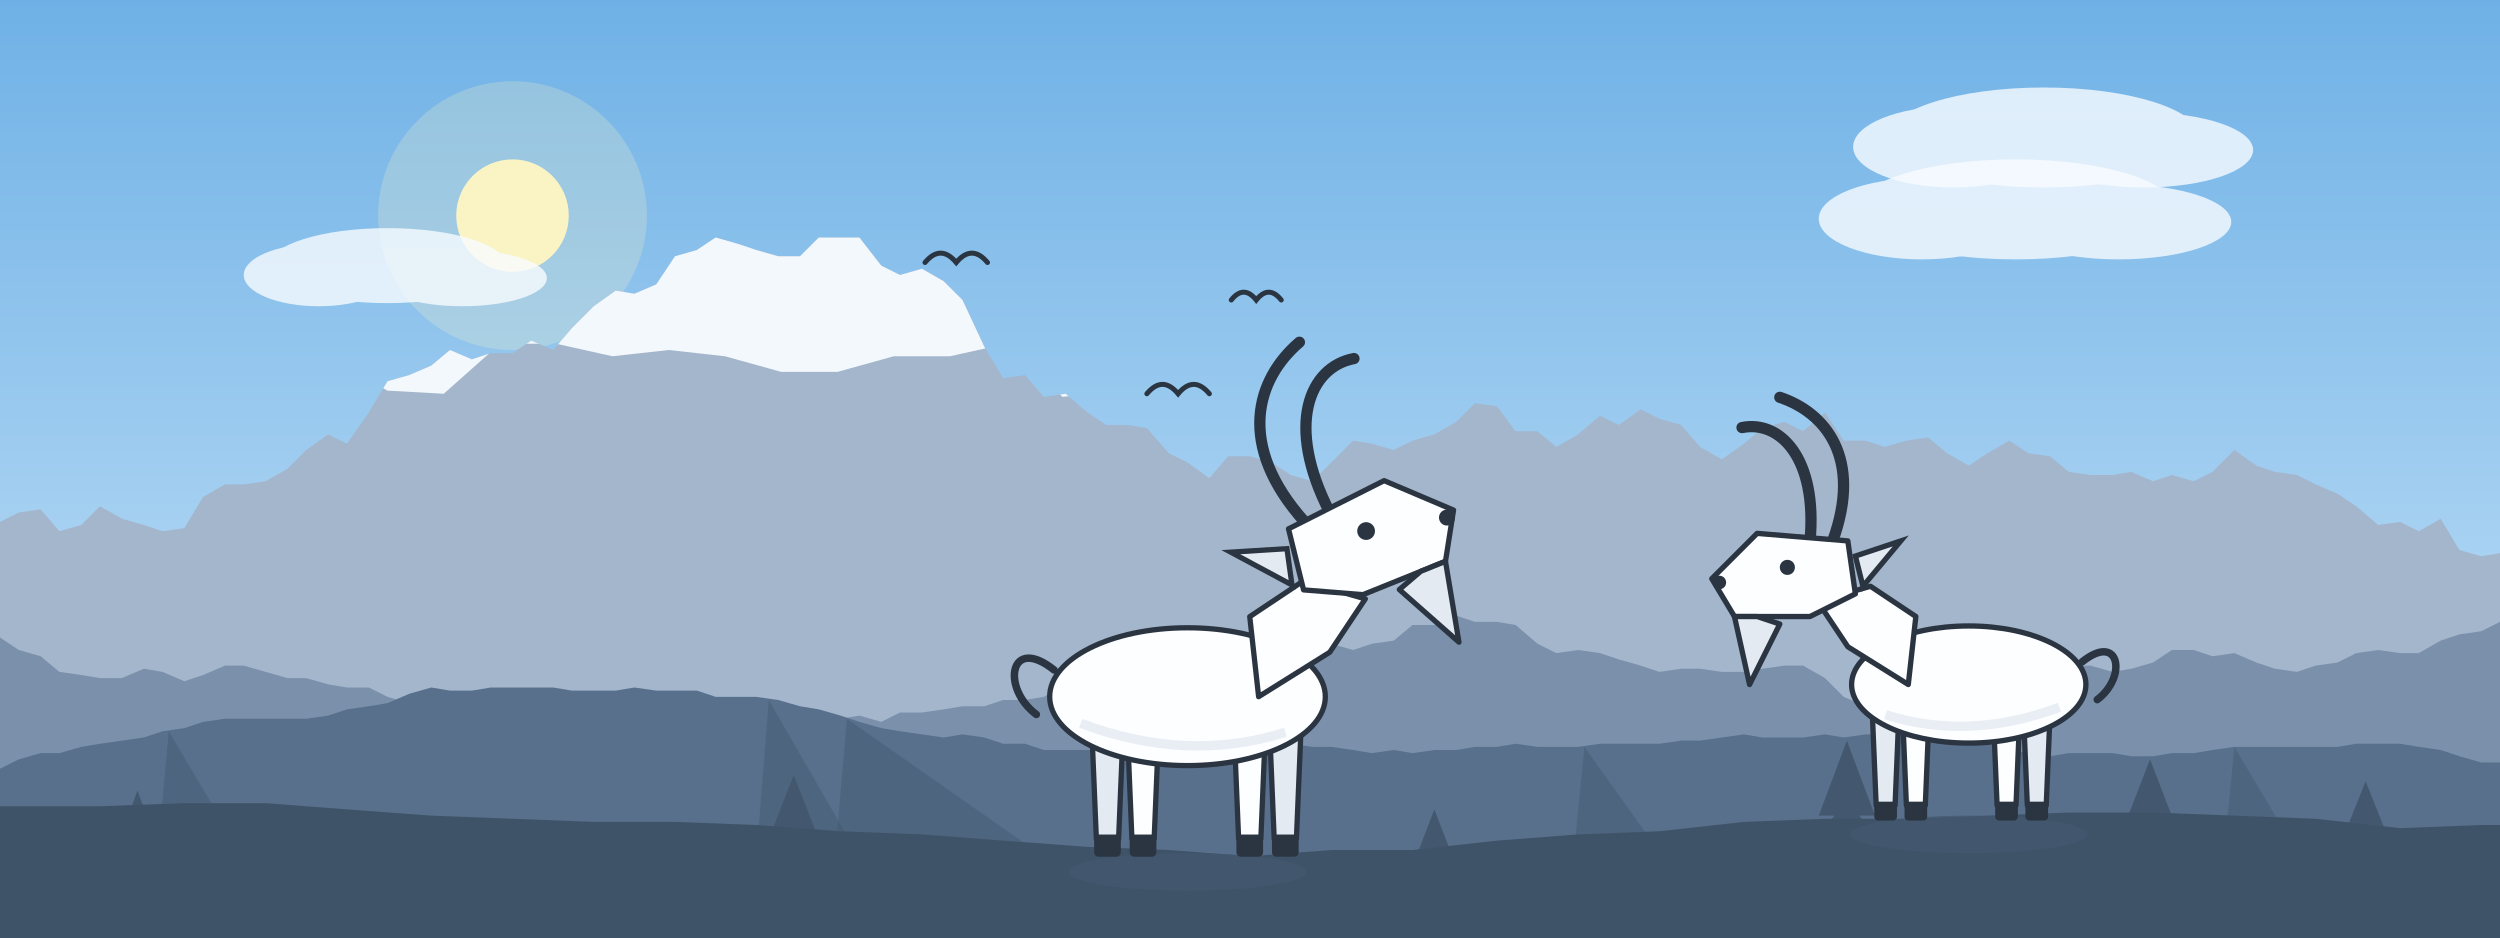
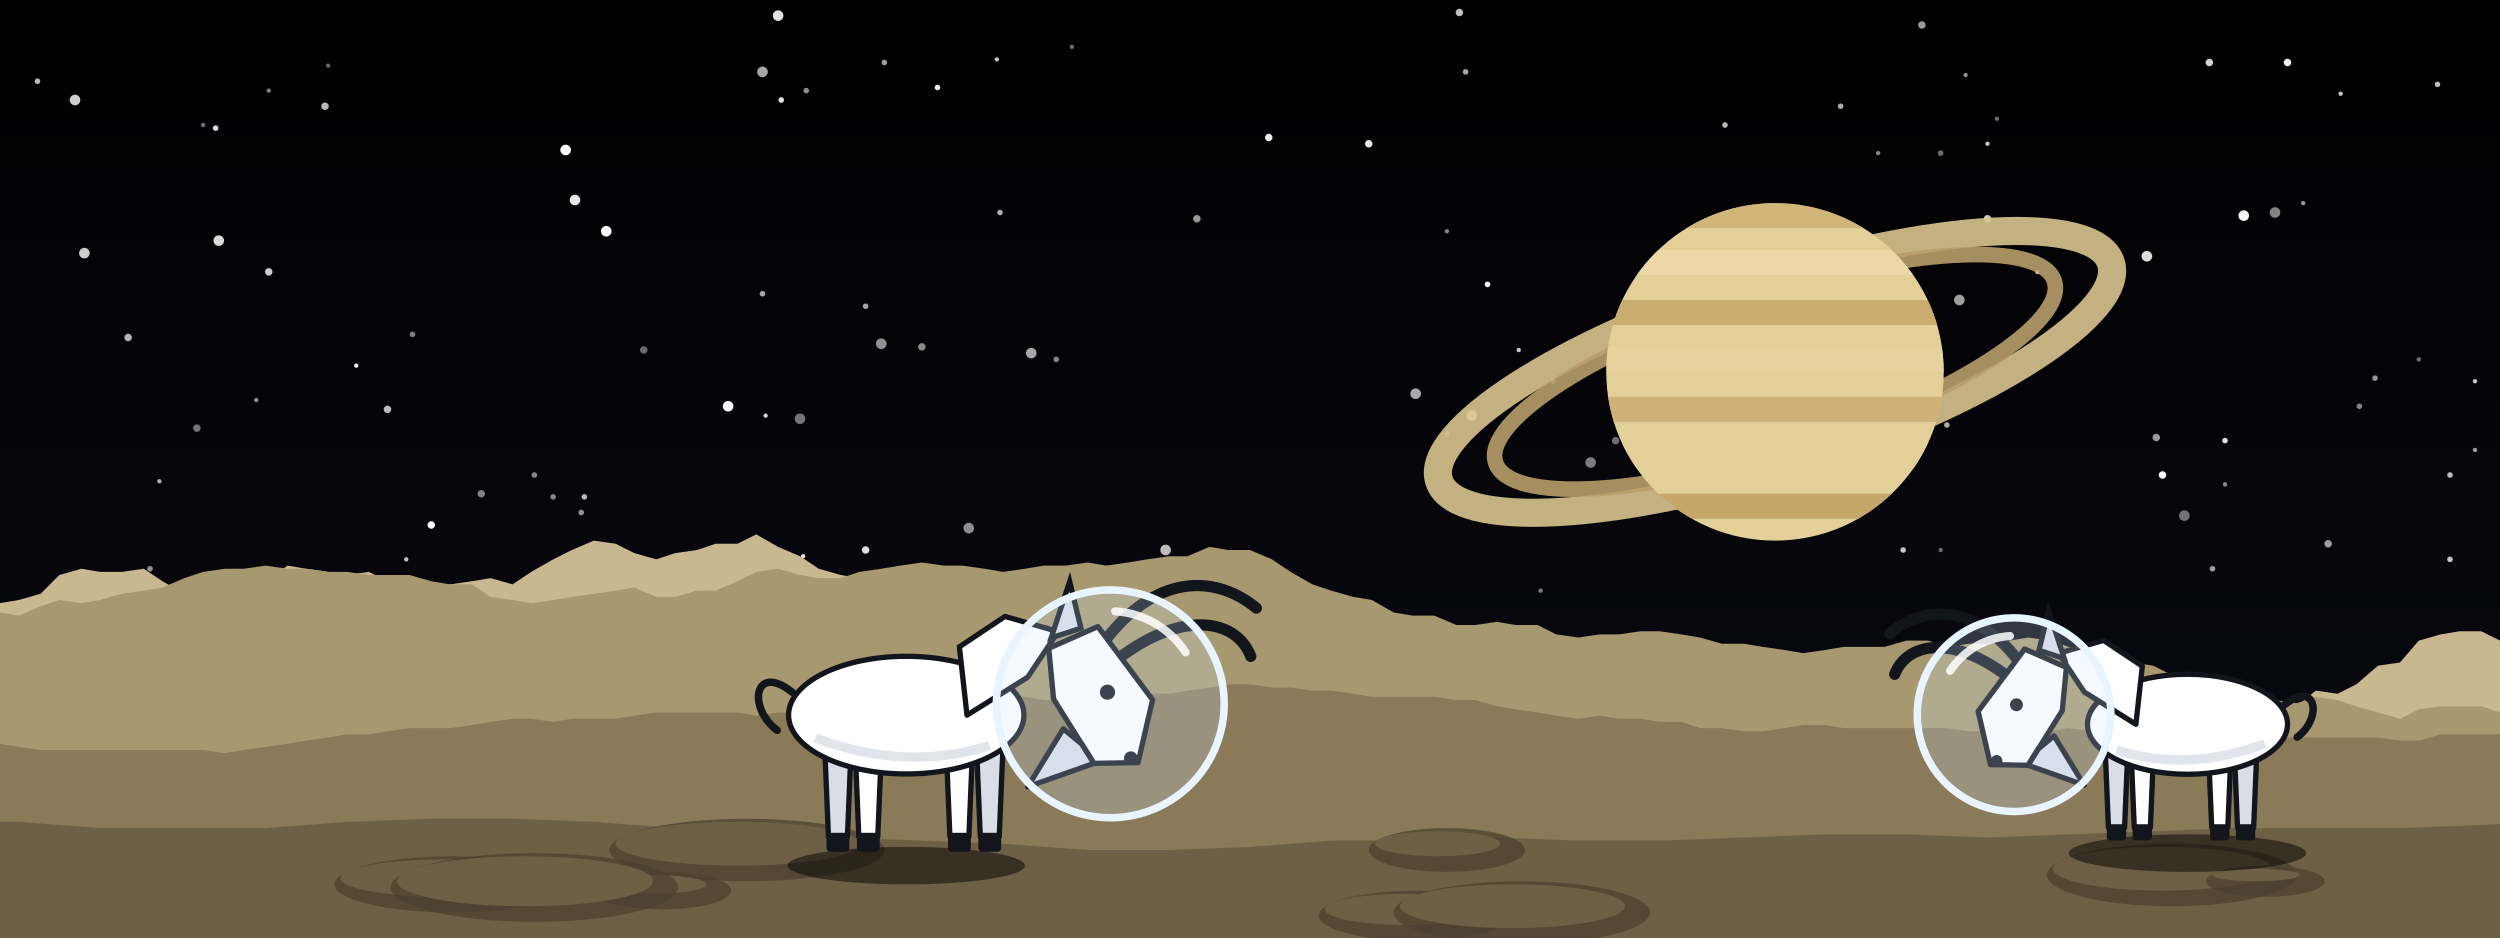
<svg xmlns="http://www.w3.org/2000/svg" viewBox="0 0 800 300" role="img" aria-labelledby="t8">
  <defs>
    <linearGradient id="g8" x1="0" y1="0" x2="0" y2="1">
-       <stop offset="0" stop-color="#6fb1e6" />
-       <stop offset="1" stop-color="#cfe8fa" />
+       <stop offset="0" stop-color="#000000" />
+       <stop offset="1" stop-color="#0a0a14" />
    </linearGradient>
  </defs>
  <rect width="800" height="300" fill="url(#g8)" />
-   <circle cx="164" cy="69" r="18" fill="#fff7c2" opacity=".95" />
-   <circle cx="164" cy="69" r="43" fill="#fff7c2" opacity=".22" />
-   <g fill="#f7fbff" opacity="0.8">
-     <ellipse cx="645" cy="67" rx="51" ry="16" />
-     <ellipse cx="615" cy="70" rx="33" ry="13" />
-     <ellipse cx="678" cy="71" rx="36" ry="12" />
+   <circle cx="728" cy="68" r="1.7" fill="#ffffff" opacity="0.51" />
+   <circle cx="589" cy="34" r="0.9" fill="#ffffff" opacity="0.66" />
+   <circle cx="181" cy="48" r="1.7" fill="#ffffff" opacity="0.99" />
+   <circle cx="792" cy="122" r="0.7" fill="#ffffff" opacity="0.77" />
+   <circle cx="41" cy="108" r="1.2" fill="#ffffff" opacity="0.71" />
+   <circle cx="567" cy="134" r="1.7" fill="#ffffff" opacity="0.48" />
+   <circle cx="760" cy="121" r="0.9" fill="#ffffff" opacity="0.57" />
+   <circle cx="70" cy="77" r="1.7" fill="#ffffff" opacity="0.85" />
+   <circle cx="114" cy="117" r="0.7" fill="#ffffff" opacity="0.93" />
+   <circle cx="171" cy="152" r="0.9" fill="#ffffff" opacity="0.52" />
+   <circle cx="250" cy="32" r="0.9" fill="#ffffff" opacity="0.88" />
+   <circle cx="177" cy="159" r="0.9" fill="#ffffff" opacity="0.51" />
+   <circle cx="245" cy="133" r="0.7" fill="#ffffff" opacity="0.82" />
+   <circle cx="621" cy="49" r="0.9" fill="#ffffff" opacity="0.42" />
+   <circle cx="509" cy="148" r="1.7" fill="#ffffff" opacity="0.48" />
+   <circle cx="258" cy="29" r="0.9" fill="#ffffff" opacity="0.56" />
+   <circle cx="438" cy="46" r="1.2" fill="#ffffff" opacity="0.91" />
+   <circle cx="601" cy="49" r="0.7" fill="#ffffff" opacity="0.52" />
+   <circle cx="621" cy="176" r="0.7" fill="#ffffff" opacity="0.41" />
+   <circle cx="467" cy="4" r="1.2" fill="#ffffff" opacity="0.75" />
+   <circle cx="330" cy="113" r="1.7" fill="#ffffff" opacity="0.65" />
+   <circle cx="463" cy="139" r="0.9" fill="#ffffff" opacity="0.41" />
+   <circle cx="476" cy="91" r="0.9" fill="#ffffff" opacity="0.99" />
+   <circle cx="615" cy="8" r="1.2" fill="#ffffff" opacity="0.60" />
+   <circle cx="104" cy="34" r="1.2" fill="#ffffff" opacity="0.73" />
+   <circle cx="184" cy="64" r="1.7" fill="#ffffff" opacity="0.91" />
+   <circle cx="138" cy="168" r="1.2" fill="#ffffff" opacity="0.98" />
+   <circle cx="486" cy="112" r="0.7" fill="#ffffff" opacity="0.77" />
+   <circle cx="707" cy="20" r="1.2" fill="#ffffff" opacity="0.83" />
+   <circle cx="320" cy="68" r="0.9" fill="#ffffff" opacity="0.67" />
+   <circle cx="652" cy="87" r="0.7" fill="#ffffff" opacity="0.96" />
+   <circle cx="406" cy="44" r="1.2" fill="#ffffff" opacity="0.92" />
+   <circle cx="579" cy="153" r="1.7" fill="#ffffff" opacity="0.76" />
+   <circle cx="27" cy="81" r="1.7" fill="#ffffff" opacity="0.80" />
+   <circle cx="784" cy="152" r="0.9" fill="#ffffff" opacity="0.72" />
+   <circle cx="732" cy="20" r="1.2" fill="#ffffff" opacity="0.95" />
+   <circle cx="130" cy="179" r="0.7" fill="#ffffff" opacity="0.76" />
+   <circle cx="24" cy="32" r="1.7" fill="#ffffff" opacity="0.81" />
+   <circle cx="295" cy="111" r="1.2" fill="#ffffff" opacity="0.54" />
+   <circle cx="636" cy="70" r="1.2" fill="#ffffff" opacity="0.78" />
+   <circle cx="256" cy="134" r="1.7" fill="#ffffff" opacity="0.45" />
+   <circle cx="780" cy="27" r="0.9" fill="#ffffff" opacity="0.74" />
+   <circle cx="699" cy="165" r="1.7" fill="#ffffff" opacity="0.44" />
+   <circle cx="373" cy="176" r="1.7" fill="#ffffff" opacity="0.73" />
+   <circle cx="310" cy="169" r="1.7" fill="#ffffff" opacity="0.54" />
+   <circle cx="282" cy="110" r="1.7" fill="#ffffff" opacity="0.56" />
+   <circle cx="737" cy="65" r="0.7" fill="#ffffff" opacity="0.60" />
+   <circle cx="497" cy="122" r="0.9" fill="#ffffff" opacity="0.68" />
+   <circle cx="219" cy="184" r="0.7" fill="#ffffff" opacity="0.45" />
+   <circle cx="629" cy="24" r="0.7" fill="#ffffff" opacity="0.57" />
+   <circle cx="745" cy="174" r="1.2" fill="#ffffff" opacity="0.61" />
+   <circle cx="545" cy="153" r="0.9" fill="#ffffff" opacity="0.75" />
+   <circle cx="343" cy="15" r="0.7" fill="#ffffff" opacity="0.43" />
+   <circle cx="552" cy="40" r="0.9" fill="#ffffff" opacity="0.71" />
+   <circle cx="244" cy="94" r="0.9" fill="#ffffff" opacity="0.65" />
+   <circle cx="708" cy="182" r="0.9" fill="#ffffff" opacity="0.62" />
+   <circle cx="63" cy="137" r="1.2" fill="#ffffff" opacity="0.44" />
+   <circle cx="283" cy="20" r="0.9" fill="#ffffff" opacity="0.62" />
+   <circle cx="469" cy="23" r="0.9" fill="#ffffff" opacity="0.66" />
+   <circle cx="581" cy="163" r="1.7" fill="#ffffff" opacity="0.77" />
+   <circle cx="82" cy="128" r="0.7" fill="#ffffff" opacity="0.55" />
+   <circle cx="65" cy="40" r="0.7" fill="#ffffff" opacity="0.44" />
+   <circle cx="690" cy="140" r="1.2" fill="#ffffff" opacity="0.59" />
+   <circle cx="338" cy="115" r="0.9" fill="#ffffff" opacity="0.51" />
+   <circle cx="792" cy="144" r="0.7" fill="#ffffff" opacity="0.61" />
+   <circle cx="86" cy="29" r="0.7" fill="#ffffff" opacity="0.50" />
+   <circle cx="611" cy="140" r="0.7" fill="#ffffff" opacity="0.59" />
+   <circle cx="627" cy="96" r="1.7" fill="#ffffff" opacity="0.62" />
+   <circle cx="186" cy="164" r="0.9" fill="#ffffff" opacity="0.57" />
+   <circle cx="12" cy="26" r="0.9" fill="#ffffff" opacity="0.73" />
+   <circle cx="636" cy="46" r="0.7" fill="#ffffff" opacity="0.77" />
+   <circle cx="383" cy="70" r="1.2" fill="#ffffff" opacity="0.59" />
+   <circle cx="257" cy="178" r="0.7" fill="#ffffff" opacity="0.89" />
+   <circle cx="48" cy="186" r="1.2" fill="#ffffff" opacity="0.69" />
+   <circle cx="277" cy="98" r="0.9" fill="#ffffff" opacity="0.64" />
+   <circle cx="687" cy="82" r="1.7" fill="#ffffff" opacity="0.87" />
+   <circle cx="86" cy="87" r="1.2" fill="#ffffff" opacity="0.80" />
+   <circle cx="249" cy="5" r="1.7" fill="#ffffff" opacity="0.88" />
+   <circle cx="471" cy="133" r="1.7" fill="#ffffff" opacity="0.92" />
+   <circle cx="749" cy="30" r="0.7" fill="#ffffff" opacity="0.78" />
+   <circle cx="132" cy="107" r="0.9" fill="#ffffff" opacity="0.50" />
+   <circle cx="48" cy="182" r="0.9" fill="#ffffff" opacity="0.55" />
+   <circle cx="51" cy="154" r="0.7" fill="#ffffff" opacity="0.67" />
+   <circle cx="105" cy="21" r="0.7" fill="#ffffff" opacity="0.40" />
+   <circle cx="774" cy="115" r="0.7" fill="#ffffff" opacity="0.43" />
+   <circle cx="712" cy="155" r="0.7" fill="#ffffff" opacity="0.54" />
+   <circle cx="639" cy="38" r="0.7" fill="#ffffff" opacity="0.42" />
+   <circle cx="692" cy="152" r="1.2" fill="#ffffff" opacity="1.00" />
+   <circle cx="784" cy="179" r="0.9" fill="#ffffff" opacity="0.77" />
+   <circle cx="609" cy="176" r="0.9" fill="#ffffff" opacity="0.78" />
+   <circle cx="244" cy="23" r="1.7" fill="#ffffff" opacity="0.65" />
+   <circle cx="551" cy="133" r="1.7" fill="#ffffff" opacity="0.49" />
+   <circle cx="154" cy="158" r="1.2" fill="#ffffff" opacity="0.50" />
+   <circle cx="319" cy="19" r="0.7" fill="#ffffff" opacity="0.77" />
+   <circle cx="187" cy="159" r="0.9" fill="#ffffff" opacity="0.71" />
+   <circle cx="194" cy="74" r="1.7" fill="#ffffff" opacity="0.98" />
+   <circle cx="718" cy="69" r="1.7" fill="#ffffff" opacity="0.96" />
+   <circle cx="623" cy="136" r="0.9" fill="#ffffff" opacity="0.66" />
+   <circle cx="712" cy="141" r="0.9" fill="#ffffff" opacity="0.87" />
+   <circle cx="233" cy="130" r="1.7" fill="#ffffff" opacity="0.98" />
+   <circle cx="69" cy="41" r="0.9" fill="#ffffff" opacity="0.86" />
+   <circle cx="300" cy="28" r="0.9" fill="#ffffff" opacity="0.93" />
+   <circle cx="463" cy="74" r="0.7" fill="#ffffff" opacity="0.52" />
+   <circle cx="755" cy="130" r="0.9" fill="#ffffff" opacity="0.51" />
+   <circle cx="277" cy="176" r="1.2" fill="#ffffff" opacity="0.87" />
+   <circle cx="206" cy="112" r="1.2" fill="#ffffff" opacity="0.41" />
+   <circle cx="453" cy="126" r="1.7" fill="#ffffff" opacity="0.66" />
+   <circle cx="493" cy="189" r="0.7" fill="#ffffff" opacity="0.48" />
+   <circle cx="517" cy="141" r="1.2" fill="#ffffff" opacity="0.42" />
+   <circle cx="124" cy="131" r="1.2" fill="#ffffff" opacity="0.74" />
+   <ellipse cx="568" cy="119" rx="113" ry="30" fill="none" stroke="#d8c48e" stroke-width="9" opacity=".9" transform="rotate(-18 568 119)" />
+   <ellipse cx="568" cy="119" rx="94" ry="25" fill="none" stroke="#b79f69" stroke-width="5" opacity=".9" transform="rotate(-18 568 119)" />
+   <clipPath id="pl">
+     <circle cx="568" cy="119" r="54" />
+   </clipPath>
+   <circle cx="568" cy="119" r="54" fill="#e3cf98" />
+   <g clip-path="url(#pl)">
+     <rect x="514" y="65" width="108" height="8" fill="#c9aa6c" opacity=".7" />
+     <rect x="514" y="80" width="108" height="8" fill="#efdcae" opacity=".7" />
+     <rect x="514" y="96" width="108" height="8" fill="#bf9c5c" opacity=".7" />
+     <rect x="514" y="111" width="108" height="8" fill="#e8d3a0" opacity=".7" />
+     <rect x="514" y="127" width="108" height="8" fill="#c4a468" opacity=".7" />
+     <rect x="514" y="142" width="108" height="8" fill="#e3cf98" opacity=".7" />
+     <rect x="514" y="158" width="108" height="8" fill="#b99655" opacity=".7" />
  </g>
-   <g fill="#f7fbff" opacity="0.8">
-     <ellipse cx="124" cy="85" rx="38" ry="12" />
-     <ellipse cx="102" cy="88" rx="24" ry="10" />
-     <ellipse cx="148" cy="89" rx="27" ry="9" />
-   </g>
-   <g fill="#f7fbff" opacity="0.8">
-     <ellipse cx="654" cy="44" rx="50" ry="16" />
-     <ellipse cx="625" cy="47" rx="32" ry="13" />
-     <ellipse cx="686" cy="48" rx="35" ry="12" />
-   </g>
-   <path d="M367,126 q5,-6 10,0 q5,-6 10,0" fill="none" stroke="#2b3441" stroke-width="1.6" stroke-linecap="round" />
-   <path d="M394,96 q4,-5 8,0 q4,-5 8,0" fill="none" stroke="#2b3441" stroke-width="1.6" stroke-linecap="round" />
-   <path d="M296,84 q5,-6 10,0 q5,-6 10,0" fill="none" stroke="#2b3441" stroke-width="1.6" stroke-linecap="round" />
-   <path d="M-20,162 L-13,162 L-7,162 L-0,167 L6,164 L13,163 L19,170 L26,168 L32,162 L39,166 L46,168 L52,170 L59,169 L65,159 L72,155 L78,155 L85,154 L92,150 L98,144 L105,139 L111,142 L118,132 L124,122 L131,120 L138,117 L144,112 L151,115 L157,113 L164,113 L170,109 L177,112 L183,105 L190,98 L197,93 L203,94 L210,91 L216,82 L223,80 L229,76 L236,78 L242,80 L249,82 L256,82 L262,76 L269,76 L275,76 L282,85 L288,88 L295,86 L302,90 L308,96 L315,111 L321,121 L328,120 L334,127 L341,126 L348,132 L354,136 L361,136 L367,137 L374,145 L380,148 L387,153 L393,146 L400,146 L407,148 L413,152 L420,154 L426,148 L433,141 L439,142 L446,144 L452,141 L459,139 L466,135 L472,129 L479,130 L485,138 L492,138 L498,143 L505,139 L512,133 L518,136 L525,131 L531,134 L538,136 L544,143 L551,147 L558,142 L564,137 L571,135 L577,138 L584,132 L590,141 L597,141 L603,143 L610,141 L617,140 L623,145 L630,149 L636,145 L643,141 L649,145 L656,146 L662,151 L669,152 L676,152 L682,151 L689,154 L695,152 L702,154 L708,151 L715,144 L722,149 L728,151 L735,152 L741,155 L748,158 L754,162 L761,168 L768,167 L774,170 L781,166 L787,176 L794,178 L800,177 L807,183 L813,176 L820,177 L820,305 L-20,305 Z" fill="#a3b6cc" />
-   <clipPath id="c8118">
-     <path d="M-20,-5 L820,-5 L826,126 L808,125 L790,111 L772,119 L754,112 L736,120 L718,119 L700,117 L682,120 L664,123 L646,113 L628,113 L610,126 L592,125 L574,111 L556,114 L538,124 L520,117 L502,122 L484,126 L466,113 L448,118 L430,111 L412,124 L394,118 L376,119 L358,125 L340,127 L322,110 L304,114 L286,114 L268,119 L250,119 L232,114 L214,112 L196,114 L178,110 L160,110 L142,126 L124,125 L106,115 L88,125 L70,119 L52,112 L34,125 L16,117 L-2,113 L-20,119 Z" />
-   </clipPath>
-   <path d="M-20,162 L-13,162 L-7,162 L-0,167 L6,164 L13,163 L19,170 L26,168 L32,162 L39,166 L46,168 L52,170 L59,169 L65,159 L72,155 L78,155 L85,154 L92,150 L98,144 L105,139 L111,142 L118,132 L124,122 L131,120 L138,117 L144,112 L151,115 L157,113 L164,113 L170,109 L177,112 L183,105 L190,98 L197,93 L203,94 L210,91 L216,82 L223,80 L229,76 L236,78 L242,80 L249,82 L256,82 L262,76 L269,76 L275,76 L282,85 L288,88 L295,86 L302,90 L308,96 L315,111 L321,121 L328,120 L334,127 L341,126 L348,132 L354,136 L361,136 L367,137 L374,145 L380,148 L387,153 L393,146 L400,146 L407,148 L413,152 L420,154 L426,148 L433,141 L439,142 L446,144 L452,141 L459,139 L466,135 L472,129 L479,130 L485,138 L492,138 L498,143 L505,139 L512,133 L518,136 L525,131 L531,134 L538,136 L544,143 L551,147 L558,142 L564,137 L571,135 L577,138 L584,132 L590,141 L597,141 L603,143 L610,141 L617,140 L623,145 L630,149 L636,145 L643,141 L649,145 L656,146 L662,151 L669,152 L676,152 L682,151 L689,154 L695,152 L702,154 L708,151 L715,144 L722,149 L728,151 L735,152 L741,155 L748,158 L754,162 L761,168 L768,167 L774,170 L781,166 L787,176 L794,178 L800,177 L807,183 L813,176 L820,177 L820,305 L-20,305 Z" fill="#f7fbff" clip-path="url(#c8118)" opacity=".96" />
-   <path d="M-20,198 L-13,200 L-7,200 L-0,204 L6,208 L13,210 L19,215 L26,216 L32,217 L39,217 L46,214 L52,215 L59,218 L65,216 L72,213 L78,213 L85,215 L92,217 L98,217 L105,219 L111,220 L118,220 L124,223 L131,225 L138,225 L144,230 L151,233 L157,232 L164,235 L170,235 L177,232 L183,232 L190,232 L197,231 L203,230 L210,230 L216,230 L223,230 L229,232 L236,233 L242,237 L249,238 L256,236 L262,234 L269,230 L275,229 L282,231 L288,228 L295,228 L302,227 L308,226 L315,226 L321,224 L328,224 L334,223 L341,219 L348,218 L354,216 L361,214 L367,214 L374,210 L380,208 L387,206 L393,208 L400,205 L407,207 L413,207 L420,206 L426,206 L433,208 L439,206 L446,205 L452,200 L459,200 L466,197 L472,199 L479,199 L485,200 L492,206 L498,209 L505,208 L512,209 L518,211 L525,213 L531,215 L538,214 L544,214 L551,215 L558,215 L564,214 L571,213 L577,213 L584,217 L590,223 L597,226 L603,227 L610,230 L617,227 L623,223 L630,219 L636,218 L643,215 L649,215 L656,212 L662,213 L669,213 L676,215 L682,214 L689,212 L695,208 L702,208 L708,210 L715,209 L722,212 L728,214 L735,215 L741,213 L748,212 L754,209 L761,208 L768,209 L774,209 L781,205 L787,203 L794,202 L800,199 L807,197 L813,194 L820,195 L820,305 L-20,305 Z" fill="#7a90ab" />
-   <clipPath id="c8155">
-     <path d="M-20,-5 L820,-5 L826,157 L808,149 L790,161 L772,164 L754,149 L736,164 L718,156 L700,152 L682,161 L664,160 L646,163 L628,164 L610,157 L592,152 L574,154 L556,153 L538,148 L520,158 L502,158 L484,153 L466,163 L448,147 L430,161 L412,150 L394,159 L376,150 L358,150 L340,159 L322,155 L304,154 L286,149 L268,163 L250,150 L232,151 L214,150 L196,163 L178,152 L160,152 L142,155 L124,156 L106,151 L88,151 L70,152 L52,158 L34,148 L16,148 L-2,158 L-20,149 Z" />
-   </clipPath>
-   <path d="M-20,198 L-13,200 L-7,200 L-0,204 L6,208 L13,210 L19,215 L26,216 L32,217 L39,217 L46,214 L52,215 L59,218 L65,216 L72,213 L78,213 L85,215 L92,217 L98,217 L105,219 L111,220 L118,220 L124,223 L131,225 L138,225 L144,230 L151,233 L157,232 L164,235 L170,235 L177,232 L183,232 L190,232 L197,231 L203,230 L210,230 L216,230 L223,230 L229,232 L236,233 L242,237 L249,238 L256,236 L262,234 L269,230 L275,229 L282,231 L288,228 L295,228 L302,227 L308,226 L315,226 L321,224 L328,224 L334,223 L341,219 L348,218 L354,216 L361,214 L367,214 L374,210 L380,208 L387,206 L393,208 L400,205 L407,207 L413,207 L420,206 L426,206 L433,208 L439,206 L446,205 L452,200 L459,200 L466,197 L472,199 L479,199 L485,200 L492,206 L498,209 L505,208 L512,209 L518,211 L525,213 L531,215 L538,214 L544,214 L551,215 L558,215 L564,214 L571,213 L577,213 L584,217 L590,223 L597,226 L603,227 L610,230 L617,227 L623,223 L630,219 L636,218 L643,215 L649,215 L656,212 L662,213 L669,213 L676,215 L682,214 L689,212 L695,208 L702,208 L708,210 L715,209 L722,212 L728,214 L735,215 L741,213 L748,212 L754,209 L761,208 L768,209 L774,209 L781,205 L787,203 L794,202 L800,199 L807,197 L813,194 L820,195 L820,305 L-20,305 Z" fill="#f7fbff" clip-path="url(#c8155)" opacity=".96" />
-   <path d="M-20,249 L-13,249 L-7,247 L-0,246 L6,243 L13,241 L19,241 L26,239 L32,238 L39,237 L46,236 L52,234 L59,233 L65,231 L72,230 L78,230 L85,230 L92,230 L98,230 L105,229 L111,227 L118,226 L124,225 L131,222 L138,220 L144,221 L151,221 L157,220 L164,220 L170,220 L177,220 L183,221 L190,221 L197,221 L203,220 L210,221 L216,221 L223,221 L229,223 L236,223 L242,223 L249,224 L256,226 L262,227 L269,229 L275,231 L282,233 L288,234 L295,235 L302,236 L308,235 L315,236 L321,238 L328,238 L334,240 L341,240 L348,240 L354,240 L361,240 L367,240 L374,238 L380,239 L387,239 L393,239 L400,238 L407,238 L413,238 L420,239 L426,239 L433,240 L439,241 L446,240 L452,241 L459,240 L466,240 L472,239 L479,239 L485,238 L492,239 L498,239 L505,239 L512,238 L518,238 L525,238 L531,238 L538,237 L544,237 L551,236 L558,235 L564,236 L571,236 L577,236 L584,235 L590,236 L597,235 L603,235 L610,234 L617,235 L623,237 L630,237 L636,238 L643,240 L649,241 L656,242 L662,241 L669,241 L676,241 L682,242 L689,242 L695,241 L702,241 L708,240 L715,239 L722,239 L728,239 L735,239 L741,239 L748,239 L754,238 L761,238 L768,238 L774,239 L781,240 L787,242 L794,244 L800,244 L807,244 L813,244 L820,246 L820,305 L-20,305 Z" fill="#58708c" />
-   <clipPath id="c8205">
-     <path d="M-20,-5 L820,-5 L826,205 L808,206 L790,211 L772,211 L754,207 L736,207 L718,208 L700,212 L682,198 L664,199 L646,213 L628,208 L610,207 L592,197 L574,205 L556,198 L538,203 L520,208 L502,212 L484,203 L466,207 L448,202 L430,212 L412,199 L394,211 L376,199 L358,211 L340,199 L322,204 L304,198 L286,197 L268,210 L250,210 L232,204 L214,208 L196,198 L178,210 L160,199 L142,212 L124,213 L106,202 L88,213 L70,206 L52,211 L34,201 L16,211 L-2,197 L-20,196 Z" />
-   </clipPath>
-   <path d="M-20,249 L-13,249 L-7,247 L-0,246 L6,243 L13,241 L19,241 L26,239 L32,238 L39,237 L46,236 L52,234 L59,233 L65,231 L72,230 L78,230 L85,230 L92,230 L98,230 L105,229 L111,227 L118,226 L124,225 L131,222 L138,220 L144,221 L151,221 L157,220 L164,220 L170,220 L177,220 L183,221 L190,221 L197,221 L203,220 L210,221 L216,221 L223,221 L229,223 L236,223 L242,223 L249,224 L256,226 L262,227 L269,229 L275,231 L282,233 L288,234 L295,235 L302,236 L308,235 L315,236 L321,238 L328,238 L334,240 L341,240 L348,240 L354,240 L361,240 L367,240 L374,238 L380,239 L387,239 L393,239 L400,238 L407,238 L413,238 L420,239 L426,239 L433,240 L439,241 L446,240 L452,241 L459,240 L466,240 L472,239 L479,239 L485,238 L492,239 L498,239 L505,239 L512,238 L518,238 L525,238 L531,238 L538,237 L544,237 L551,236 L558,235 L564,236 L571,236 L577,236 L584,235 L590,236 L597,235 L603,235 L610,234 L617,235 L623,237 L630,237 L636,238 L643,240 L649,241 L656,242 L662,241 L669,241 L676,241 L682,242 L689,242 L695,241 L702,241 L708,240 L715,239 L722,239 L728,239 L735,239 L741,239 L748,239 L754,238 L761,238 L768,238 L774,239 L781,240 L787,242 L794,244 L800,244 L807,244 L813,244 L820,246 L820,305 L-20,305 Z" fill="#f7fbff" clip-path="url(#c8205)" opacity=".96" />
-   <polygon points="246,224 276,276 240,300" fill="#43586f" opacity=".45" />
-   <polygon points="715,239 746,291 709,300" fill="#43586f" opacity=".45" />
-   <polygon points="507,239 557,309 501,300" fill="#43586f" opacity=".45" />
-   <polygon points="54,234 89,293 48,300" fill="#43586f" opacity=".45" />
-   <polygon points="271,230 341,279 265,300" fill="#43586f" opacity=".45" />
-   <polygon points="254,248 245,271 250,271 243,280.717 265,280.717 258,271 263,271" fill="#43586f" />
-   <polygon points="757,250 749,270 754,270 747,278.448 767,278.448 760,270 765,270" fill="#43586f" />
-   <polygon points="688,243 676,274 683,274 673,286.906 703,286.906 693,274 700,274" fill="#43586f" />
-   <polygon points="591,237 582,261 587,261 579,271.498 603,271.498 595,261 600,261" fill="#43586f" />
-   <polygon points="459,259 449,285 455,285 446,295.318 472,295.318 463,285 469,285" fill="#43586f" />
-   <polygon points="44,253 36,275 40,275 33,283.586 55,283.586 48,275 52,275" fill="#43586f" />
-   <path d="M-20,258 L6,258 L32,258 L59,257 L85,257 L111,259 L138,261 L164,262 L190,263 L216,263 L242,264 L269,266 L295,267 L321,269 L348,271 L374,272 L400,274 L426,272 L452,272 L479,269 L505,267 L531,266 L558,263 L584,262 L610,262 L636,261 L662,260 L689,260 L715,261 L741,262 L768,265 L794,264 L820,264 L820,305 L-20,305 Z" fill="#3f5368" />
-   <ellipse cx="380" cy="279" rx="38" ry="6" fill="#43586f" opacity=".7" />
-   <g transform="translate(380 277) rotate(0) scale(1.422658 1.422658)">
-     <polygon points="-21.5,-30 -14.5,-30 -15.5,-6 -20.5,-6" fill="#e3eaf2" stroke="#2b3441" stroke-width="1.19" stroke-linejoin="round" />
-     <rect x="-21.0" y="-7" width="6" height="5" rx="1" fill="#2b3441" />
-     <polygon points="-13.5,-30 -6.5,-30 -7.5,-6 -12.5,-6" fill="#fdfeff" stroke="#2b3441" stroke-width="1.19" stroke-linejoin="round" />
-     <rect x="-13.0" y="-7" width="6" height="5" rx="1" fill="#2b3441" />
-     <polygon points="10.5,-30 17.5,-30 16.5,-6 11.5,-6" fill="#fdfeff" stroke="#2b3441" stroke-width="1.19" stroke-linejoin="round" />
-     <rect x="11.0" y="-7" width="6" height="5" rx="1" fill="#2b3441" />
-     <polygon points="18.5,-30 25.5,-30 24.5,-6 19.5,-6" fill="#e3eaf2" stroke="#2b3441" stroke-width="1.19" stroke-linejoin="round" />
-     <rect x="19.0" y="-7" width="6" height="5" rx="1" fill="#2b3441" />
-     <path d="M-30,-44 C-40,-52 -42,-40 -34,-34" fill="none" stroke="#2b3441" stroke-width="1.69" stroke-linecap="round" />
-     <ellipse cx="0" cy="-38" rx="31" ry="15.5" fill="#fdfeff" stroke="#2b3441" stroke-width="1.19" />
-     <path d="M-24,-32 Q0,-23 22,-30" fill="none" stroke="#e3eaf2" stroke-width="2.11" opacity=".8" />
-     <polygon points="16,-38 32,-48 40,-60 26,-64 14,-56" fill="#fdfeff" stroke="#2b3441" stroke-width="1.19" stroke-linejoin="round" />
-     <g transform="rotate(-22 28 -52) translate(34 -68)">
-       <path d="M2,-8 C-6,-30 4,-42 16,-46" fill="none" stroke="#2b3441" stroke-width="2.53" stroke-linecap="round" />
-       <path d="M8,-8 C6,-30 16,-40 26,-38" fill="none" stroke="#2b3441" stroke-width="2.53" stroke-linecap="round" />
-       <polygon points="-4,-4 -16,-8 -6,4" fill="#e3eaf2" stroke="#2b3441" stroke-width="1.19" />
-       <polygon points="-2,-8 22,-10 34,2 28,12 8,12 -4,6" fill="#fdfeff" stroke="#2b3441" stroke-width="1.19" stroke-linejoin="round" />
-       <polygon points="22,12 28,12 24,30 16,14" fill="#e3eaf2" stroke="#2b3441" stroke-width="1.19" stroke-linejoin="round" />
-       <circle cx="14" cy="-1" r="2" fill="#2b3441" />
-       <circle cx="32" cy="3" r="1.8" fill="#2b3441" />
+   <path d="M-20,194 L-13,198 L-7,198 L-0,193 L6,192 L13,190 L19,184 L26,182 L32,183 L39,183 L46,182 L52,186 L59,190 L65,190 L72,192 L78,188 L85,186 L92,181 L98,182 L105,183 L111,184 L118,183 L124,186 L131,186 L138,187 L144,187 L151,186 L157,185 L164,187 L170,183 L177,179 L183,176 L190,173 L197,174 L203,177 L210,179 L216,177 L223,176 L229,174 L236,174 L242,171 L249,175 L256,178 L262,182 L269,184 L275,185 L282,183 L288,182 L295,182 L302,182 L308,184 L315,184 L321,190 L328,193 L334,197 L341,203 L348,207 L354,210 L361,213 L367,214 L374,216 L380,216 L387,216 L393,217 L400,217 L407,217 L413,217 L420,219 L426,217 L433,220 L439,222 L446,228 L452,230 L459,224 L466,222 L472,224 L479,221 L485,217 L492,219 L498,221 L505,224 L512,226 L518,227 L525,234 L531,236 L538,238 L544,237 L551,235 L558,233 L564,232 L571,232 L577,228 L584,227 L590,228 L597,225 L603,222 L610,223 L617,230 L623,232 L630,232 L636,233 L643,234 L649,235 L656,234 L662,231 L669,231 L676,228 L682,229 L689,232 L695,229 L702,228 L708,230 L715,227 L722,228 L728,228 L735,226 L741,221 L748,222 L754,219 L761,213 L768,212 L774,205 L781,203 L787,202 L794,202 L800,205 L807,205 L813,203 L820,202 L820,305 L-20,305 Z" fill="#c9b88f" />
+   <path d="M-20,198 L-13,197 L-7,195 L-0,196 L6,197 L13,194 L19,192 L26,193 L32,192 L39,190 L46,189 L52,188 L59,185 L65,183 L72,182 L78,182 L85,181 L92,182 L98,182 L105,183 L111,183 L118,184 L124,184 L131,184 L138,186 L144,187 L151,187 L157,191 L164,192 L170,193 L177,192 L183,191 L190,190 L197,189 L203,188 L210,191 L216,191 L223,189 L229,189 L236,186 L242,183 L249,182 L256,184 L262,185 L269,185 L275,183 L282,182 L288,181 L295,180 L302,181 L308,181 L315,182 L321,183 L328,182 L334,181 L341,181 L348,180 L354,181 L361,180 L367,179 L374,178 L380,178 L387,175 L393,176 L400,176 L407,179 L413,183 L420,187 L426,189 L433,191 L439,192 L446,196 L452,197 L459,197 L466,200 L472,200 L479,199 L485,200 L492,200 L498,203 L505,204 L512,203 L518,203 L525,202 L531,202 L538,203 L544,204 L551,206 L558,206 L564,207 L571,208 L577,209 L584,208 L590,207 L597,207 L603,207 L610,205 L617,205 L623,207 L630,206 L636,206 L643,205 L649,204 L656,205 L662,207 L669,209 L676,212 L682,212 L689,213 L695,216 L702,219 L708,219 L715,222 L722,224 L728,224 L735,225 L741,223 L748,224 L754,226 L761,228 L768,230 L774,227 L781,226 L787,226 L794,226 L800,228 L807,227 L813,228 L820,226 L820,305 L-20,305 Z" fill="#a89870" />
+   <path d="M-20,235 L-13,236 L-7,237 L-0,238 L6,239 L13,240 L19,240 L26,240 L32,240 L39,240 L46,240 L52,240 L59,240 L65,240 L72,241 L78,240 L85,239 L92,238 L98,237 L105,236 L111,235 L118,235 L124,234 L131,233 L138,233 L144,233 L151,232 L157,231 L164,230 L170,230 L177,231 L183,230 L190,230 L197,230 L203,229 L210,228 L216,228 L223,228 L229,228 L236,228 L242,229 L249,228 L256,228 L262,227 L269,227 L275,226 L282,225 L288,224 L295,224 L302,224 L308,224 L315,224 L321,223 L328,223 L334,224 L341,224 L348,225 L354,224 L361,223 L367,222 L374,222 L380,221 L387,220 L393,219 L400,219 L407,220 L413,220 L420,221 L426,221 L433,222 L439,223 L446,223 L452,223 L459,223 L466,224 L472,224 L479,226 L485,227 L492,228 L498,229 L505,230 L512,229 L518,230 L525,230 L531,231 L538,231 L544,233 L551,233 L558,234 L564,234 L571,233 L577,232 L584,232 L590,233 L597,233 L603,233 L610,233 L617,233 L623,233 L630,234 L636,234 L643,234 L649,234 L656,234 L662,233 L669,234 L676,234 L682,235 L689,235 L695,235 L702,236 L708,236 L715,236 L722,236 L728,236 L735,236 L741,236 L748,236 L754,236 L761,236 L768,237 L774,237 L781,235 L787,235 L794,235 L800,235 L807,234 L813,233 L820,233 L820,305 L-20,305 Z" fill="#8a7a58" />
+   <path d="M-20,263 L6,263 L32,265 L59,265 L85,265 L111,263 L138,262 L164,262 L190,263 L216,265 L242,266 L269,268 L295,269 L321,270 L348,272 L374,272 L400,271 L426,269 L452,269 L479,268 L505,269 L531,269 L558,268 L584,267 L610,267 L636,268 L662,267 L689,266 L715,265 L741,265 L768,265 L794,264 L820,263 L820,305 L-20,305 Z" fill="#6e6046" />
+   <ellipse cx="239" cy="272" rx="44" ry="10" fill="#4c4230" opacity=".75" />
+   <ellipse cx="236" cy="270" rx="39" ry="7" fill="#6e6046" />
+   <ellipse cx="453" cy="293" rx="31" ry="8" fill="#4c4230" opacity=".75" />
+   <ellipse cx="450" cy="291" rx="26" ry="5" fill="#6e6046" />
+   <ellipse cx="695" cy="280" rx="40" ry="10" fill="#4c4230" opacity=".75" />
+   <ellipse cx="692" cy="278" rx="35" ry="7" fill="#6e6046" />
+   <ellipse cx="487" cy="292" rx="41" ry="10" fill="#4c4230" opacity=".75" />
+   <ellipse cx="484" cy="290" rx="36" ry="7" fill="#6e6046" />
+   <ellipse cx="145" cy="283" rx="38" ry="9" fill="#4c4230" opacity=".75" />
+   <ellipse cx="142" cy="281" rx="33" ry="6" fill="#6e6046" />
+   <ellipse cx="212" cy="285" rx="22" ry="6" fill="#4c4230" opacity=".75" />
+   <ellipse cx="209" cy="283" rx="17" ry="3" fill="#6e6046" />
+   <ellipse cx="171" cy="284" rx="46" ry="11" fill="#4c4230" opacity=".75" />
+   <ellipse cx="168" cy="282" rx="41" ry="8" fill="#6e6046" />
+   <ellipse cx="725" cy="282" rx="19" ry="5" fill="#4c4230" opacity=".75" />
+   <ellipse cx="722" cy="280" rx="14" ry="2" fill="#6e6046" />
+   <ellipse cx="463" cy="272" rx="25" ry="7" fill="#4c4230" opacity=".75" />
+   <ellipse cx="460" cy="270" rx="20" ry="4" fill="#6e6046" />
+   <ellipse cx="290" cy="277" rx="38" ry="6" fill="#000" opacity=".5" />
+   <g transform="translate(290 275) rotate(0) scale(1.214686 1.214686)">
+     <polygon points="-21.5,-30 -14.5,-30 -15.5,-6 -20.5,-6" fill="#d9dde6" stroke="#12151c" stroke-width="1.40" stroke-linejoin="round" />
+     <rect x="-21.0" y="-7" width="6" height="5" rx="1" fill="#12151c" />
+     <polygon points="-13.5,-30 -6.5,-30 -7.5,-6 -12.5,-6" fill="#ffffff" stroke="#12151c" stroke-width="1.40" stroke-linejoin="round" />
+     <rect x="-13.0" y="-7" width="6" height="5" rx="1" fill="#12151c" />
+     <polygon points="10.5,-30 17.5,-30 16.5,-6 11.5,-6" fill="#ffffff" stroke="#12151c" stroke-width="1.40" stroke-linejoin="round" />
+     <rect x="11.0" y="-7" width="6" height="5" rx="1" fill="#12151c" />
+     <polygon points="18.5,-30 25.5,-30 24.5,-6 19.5,-6" fill="#d9dde6" stroke="#12151c" stroke-width="1.40" stroke-linejoin="round" />
+     <rect x="19.0" y="-7" width="6" height="5" rx="1" fill="#12151c" />
+     <path d="M-30,-44 C-40,-52 -42,-40 -34,-34" fill="none" stroke="#12151c" stroke-width="1.98" stroke-linecap="round" />
+     <ellipse cx="0" cy="-38" rx="31" ry="15.5" fill="#ffffff" stroke="#12151c" stroke-width="1.40" />
+     <path d="M-24,-32 Q0,-23 22,-30" fill="none" stroke="#d9dde6" stroke-width="2.47" opacity=".8" />
+     <polygon points="16,-38 32,-48 40,-60 26,-64 14,-56" fill="#ffffff" stroke="#12151c" stroke-width="1.40" stroke-linejoin="round" />
+     <g transform="rotate(58 28 -52) translate(34 -68)">
+       <path d="M2,-8 C-6,-30 4,-42 16,-46" fill="none" stroke="#12151c" stroke-width="2.96" stroke-linecap="round" />
+       <path d="M8,-8 C6,-30 16,-40 26,-38" fill="none" stroke="#12151c" stroke-width="2.96" stroke-linecap="round" />
+       <polygon points="-4,-4 -16,-8 -6,4" fill="#d9dde6" stroke="#12151c" stroke-width="1.40" />
+       <polygon points="-2,-8 22,-10 34,2 28,12 8,12 -4,6" fill="#ffffff" stroke="#12151c" stroke-width="1.40" stroke-linejoin="round" />
+       <polygon points="22,12 28,12 24,30 16,14" fill="#d9dde6" stroke="#12151c" stroke-width="1.40" stroke-linejoin="round" />
+       <circle cx="14" cy="-1" r="2" fill="#12151c" />
+       <circle cx="32" cy="3" r="1.8" fill="#12151c" />
+       <circle cx="17" cy="0" r="30" fill="#cfe9ff" fill-opacity=".22" stroke="#e8f4ff" stroke-width="1.98" />
+       <path d="M-3,-14 A24,24 0 0 1 16,-24" fill="none" stroke="#ffffff" stroke-width="2.14" stroke-linecap="round" opacity=".85" />
    </g>
  </g>
-   <ellipse cx="630" cy="267" rx="38" ry="6" fill="#43586f" opacity=".7" />
-   <g transform="translate(630 265) rotate(0) scale(-1.209259 1.209259)">
-     <polygon points="-21.5,-30 -14.5,-30 -15.5,-6 -20.5,-6" fill="#e3eaf2" stroke="#2b3441" stroke-width="1.41" stroke-linejoin="round" />
-     <rect x="-21.0" y="-7" width="6" height="5" rx="1" fill="#2b3441" />
-     <polygon points="-13.5,-30 -6.5,-30 -7.5,-6 -12.5,-6" fill="#fdfeff" stroke="#2b3441" stroke-width="1.41" stroke-linejoin="round" />
-     <rect x="-13.0" y="-7" width="6" height="5" rx="1" fill="#2b3441" />
-     <polygon points="10.5,-30 17.5,-30 16.5,-6 11.5,-6" fill="#fdfeff" stroke="#2b3441" stroke-width="1.41" stroke-linejoin="round" />
-     <rect x="11.0" y="-7" width="6" height="5" rx="1" fill="#2b3441" />
-     <polygon points="18.5,-30 25.5,-30 24.5,-6 19.5,-6" fill="#e3eaf2" stroke="#2b3441" stroke-width="1.41" stroke-linejoin="round" />
-     <rect x="19.0" y="-7" width="6" height="5" rx="1" fill="#2b3441" />
-     <path d="M-30,-44 C-40,-52 -42,-40 -34,-34" fill="none" stroke="#2b3441" stroke-width="1.98" stroke-linecap="round" />
-     <ellipse cx="0" cy="-38" rx="31" ry="15.5" fill="#fdfeff" stroke="#2b3441" stroke-width="1.41" />
-     <path d="M-24,-32 Q0,-23 22,-30" fill="none" stroke="#e3eaf2" stroke-width="2.48" opacity=".8" />
-     <polygon points="16,-38 32,-48 40,-60 26,-64 14,-56" fill="#fdfeff" stroke="#2b3441" stroke-width="1.41" stroke-linejoin="round" />
-     <g transform="rotate(0 28 -52) translate(34 -68)">
-       <path d="M2,-8 C-6,-30 4,-42 16,-46" fill="none" stroke="#2b3441" stroke-width="2.98" stroke-linecap="round" />
-       <path d="M8,-8 C6,-30 16,-40 26,-38" fill="none" stroke="#2b3441" stroke-width="2.98" stroke-linecap="round" />
-       <polygon points="-4,-4 -16,-8 -6,4" fill="#e3eaf2" stroke="#2b3441" stroke-width="1.41" />
-       <polygon points="-2,-8 22,-10 34,2 28,12 8,12 -4,6" fill="#fdfeff" stroke="#2b3441" stroke-width="1.41" stroke-linejoin="round" />
-       <polygon points="22,12 28,12 24,30 16,14" fill="#e3eaf2" stroke="#2b3441" stroke-width="1.41" stroke-linejoin="round" />
-       <circle cx="14" cy="-1" r="2" fill="#2b3441" />
-       <circle cx="32" cy="3" r="1.8" fill="#2b3441" />
+   <ellipse cx="700" cy="273" rx="38" ry="6" fill="#000" opacity=".5" />
+   <g transform="translate(700 271) rotate(0) scale(-1.032483 1.032483)">
+     <polygon points="-21.5,-30 -14.5,-30 -15.5,-6 -20.5,-6" fill="#d9dde6" stroke="#12151c" stroke-width="1.65" stroke-linejoin="round" />
+     <rect x="-21.0" y="-7" width="6" height="5" rx="1" fill="#12151c" />
+     <polygon points="-13.5,-30 -6.5,-30 -7.5,-6 -12.5,-6" fill="#ffffff" stroke="#12151c" stroke-width="1.65" stroke-linejoin="round" />
+     <rect x="-13.0" y="-7" width="6" height="5" rx="1" fill="#12151c" />
+     <polygon points="10.5,-30 17.5,-30 16.5,-6 11.5,-6" fill="#ffffff" stroke="#12151c" stroke-width="1.65" stroke-linejoin="round" />
+     <rect x="11.0" y="-7" width="6" height="5" rx="1" fill="#12151c" />
+     <polygon points="18.5,-30 25.5,-30 24.5,-6 19.5,-6" fill="#d9dde6" stroke="#12151c" stroke-width="1.65" stroke-linejoin="round" />
+     <rect x="19.0" y="-7" width="6" height="5" rx="1" fill="#12151c" />
+     <path d="M-30,-44 C-40,-52 -42,-40 -34,-34" fill="none" stroke="#12151c" stroke-width="2.32" stroke-linecap="round" />
+     <ellipse cx="0" cy="-38" rx="31" ry="15.5" fill="#ffffff" stroke="#12151c" stroke-width="1.65" />
+     <path d="M-24,-32 Q0,-23 22,-30" fill="none" stroke="#d9dde6" stroke-width="2.91" opacity=".8" />
+     <polygon points="16,-38 32,-48 40,-60 26,-64 14,-56" fill="#ffffff" stroke="#12151c" stroke-width="1.65" stroke-linejoin="round" />
+     <g transform="rotate(58 28 -52) translate(34 -68)">
+       <path d="M2,-8 C-6,-30 4,-42 16,-46" fill="none" stroke="#12151c" stroke-width="3.49" stroke-linecap="round" />
+       <path d="M8,-8 C6,-30 16,-40 26,-38" fill="none" stroke="#12151c" stroke-width="3.49" stroke-linecap="round" />
+       <polygon points="-4,-4 -16,-8 -6,4" fill="#d9dde6" stroke="#12151c" stroke-width="1.65" />
+       <polygon points="-2,-8 22,-10 34,2 28,12 8,12 -4,6" fill="#ffffff" stroke="#12151c" stroke-width="1.65" stroke-linejoin="round" />
+       <polygon points="22,12 28,12 24,30 16,14" fill="#d9dde6" stroke="#12151c" stroke-width="1.65" stroke-linejoin="round" />
+       <circle cx="14" cy="-1" r="2" fill="#12151c" />
+       <circle cx="32" cy="3" r="1.8" fill="#12151c" />
+       <circle cx="17" cy="0" r="30" fill="#cfe9ff" fill-opacity=".22" stroke="#e8f4ff" stroke-width="2.32" />
+       <path d="M-3,-14 A24,24 0 0 1 16,-24" fill="none" stroke="#ffffff" stroke-width="2.52" stroke-linecap="round" opacity=".85" />
    </g>
  </g>
</svg>
